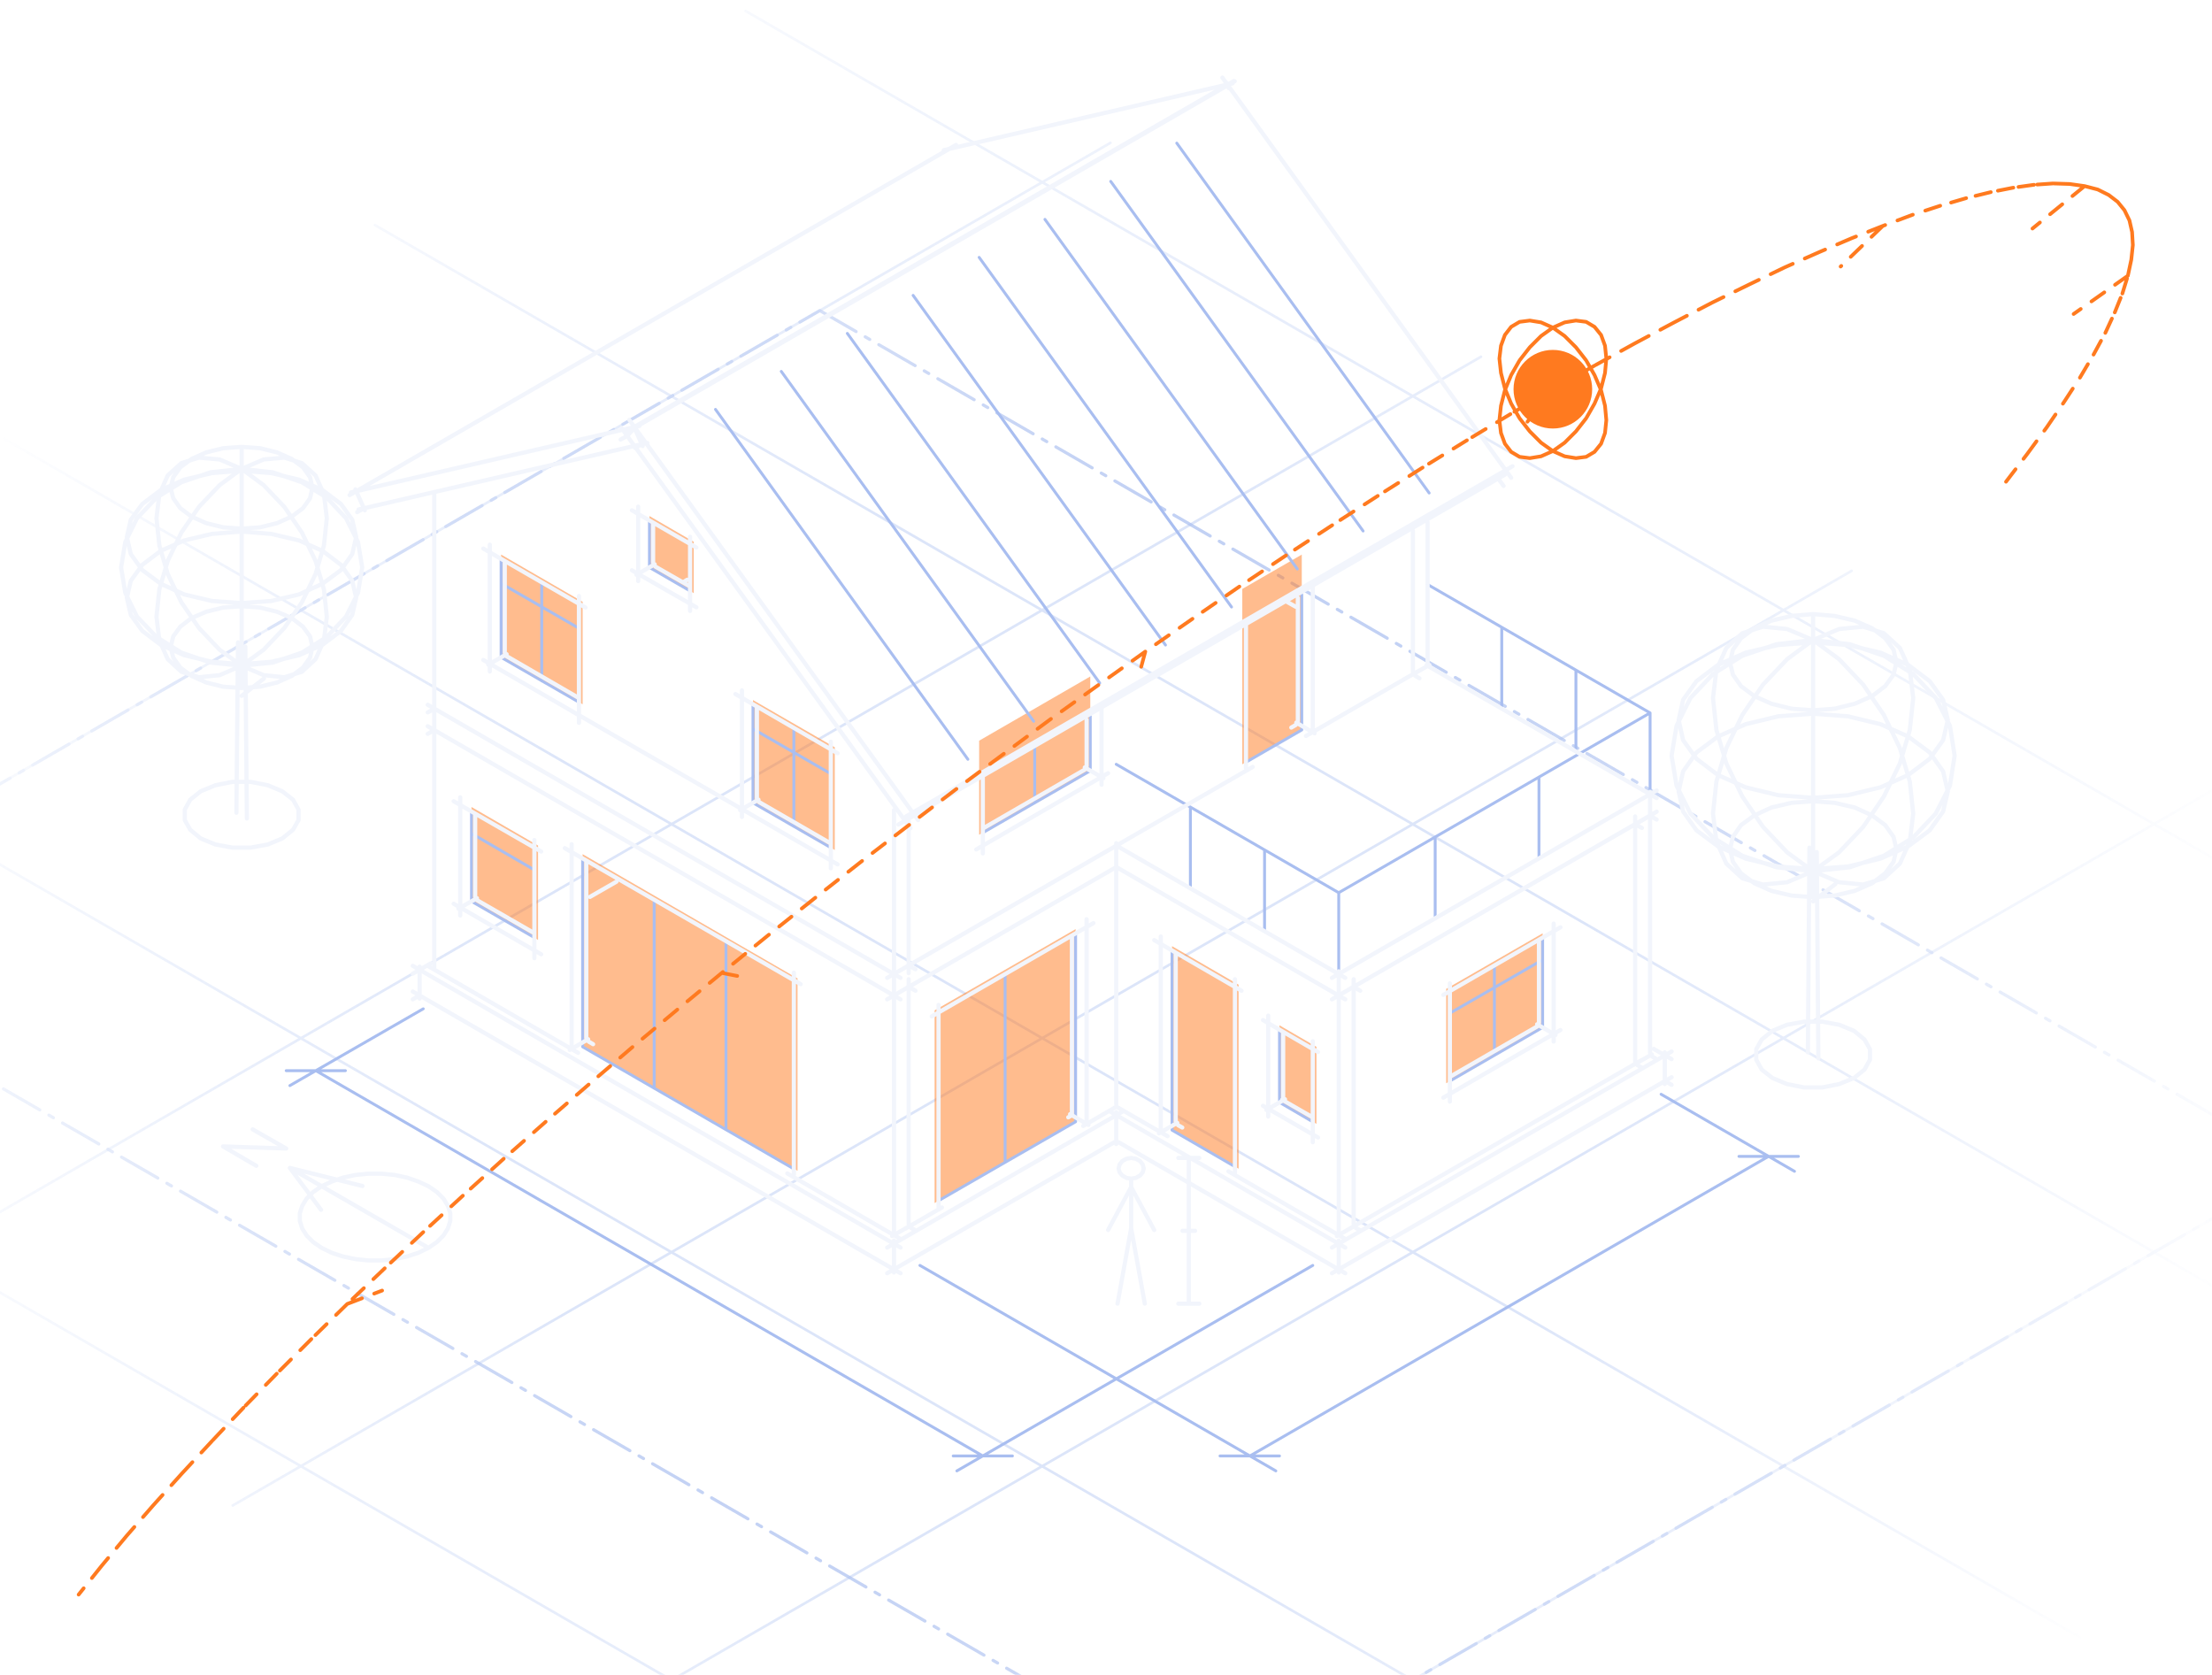
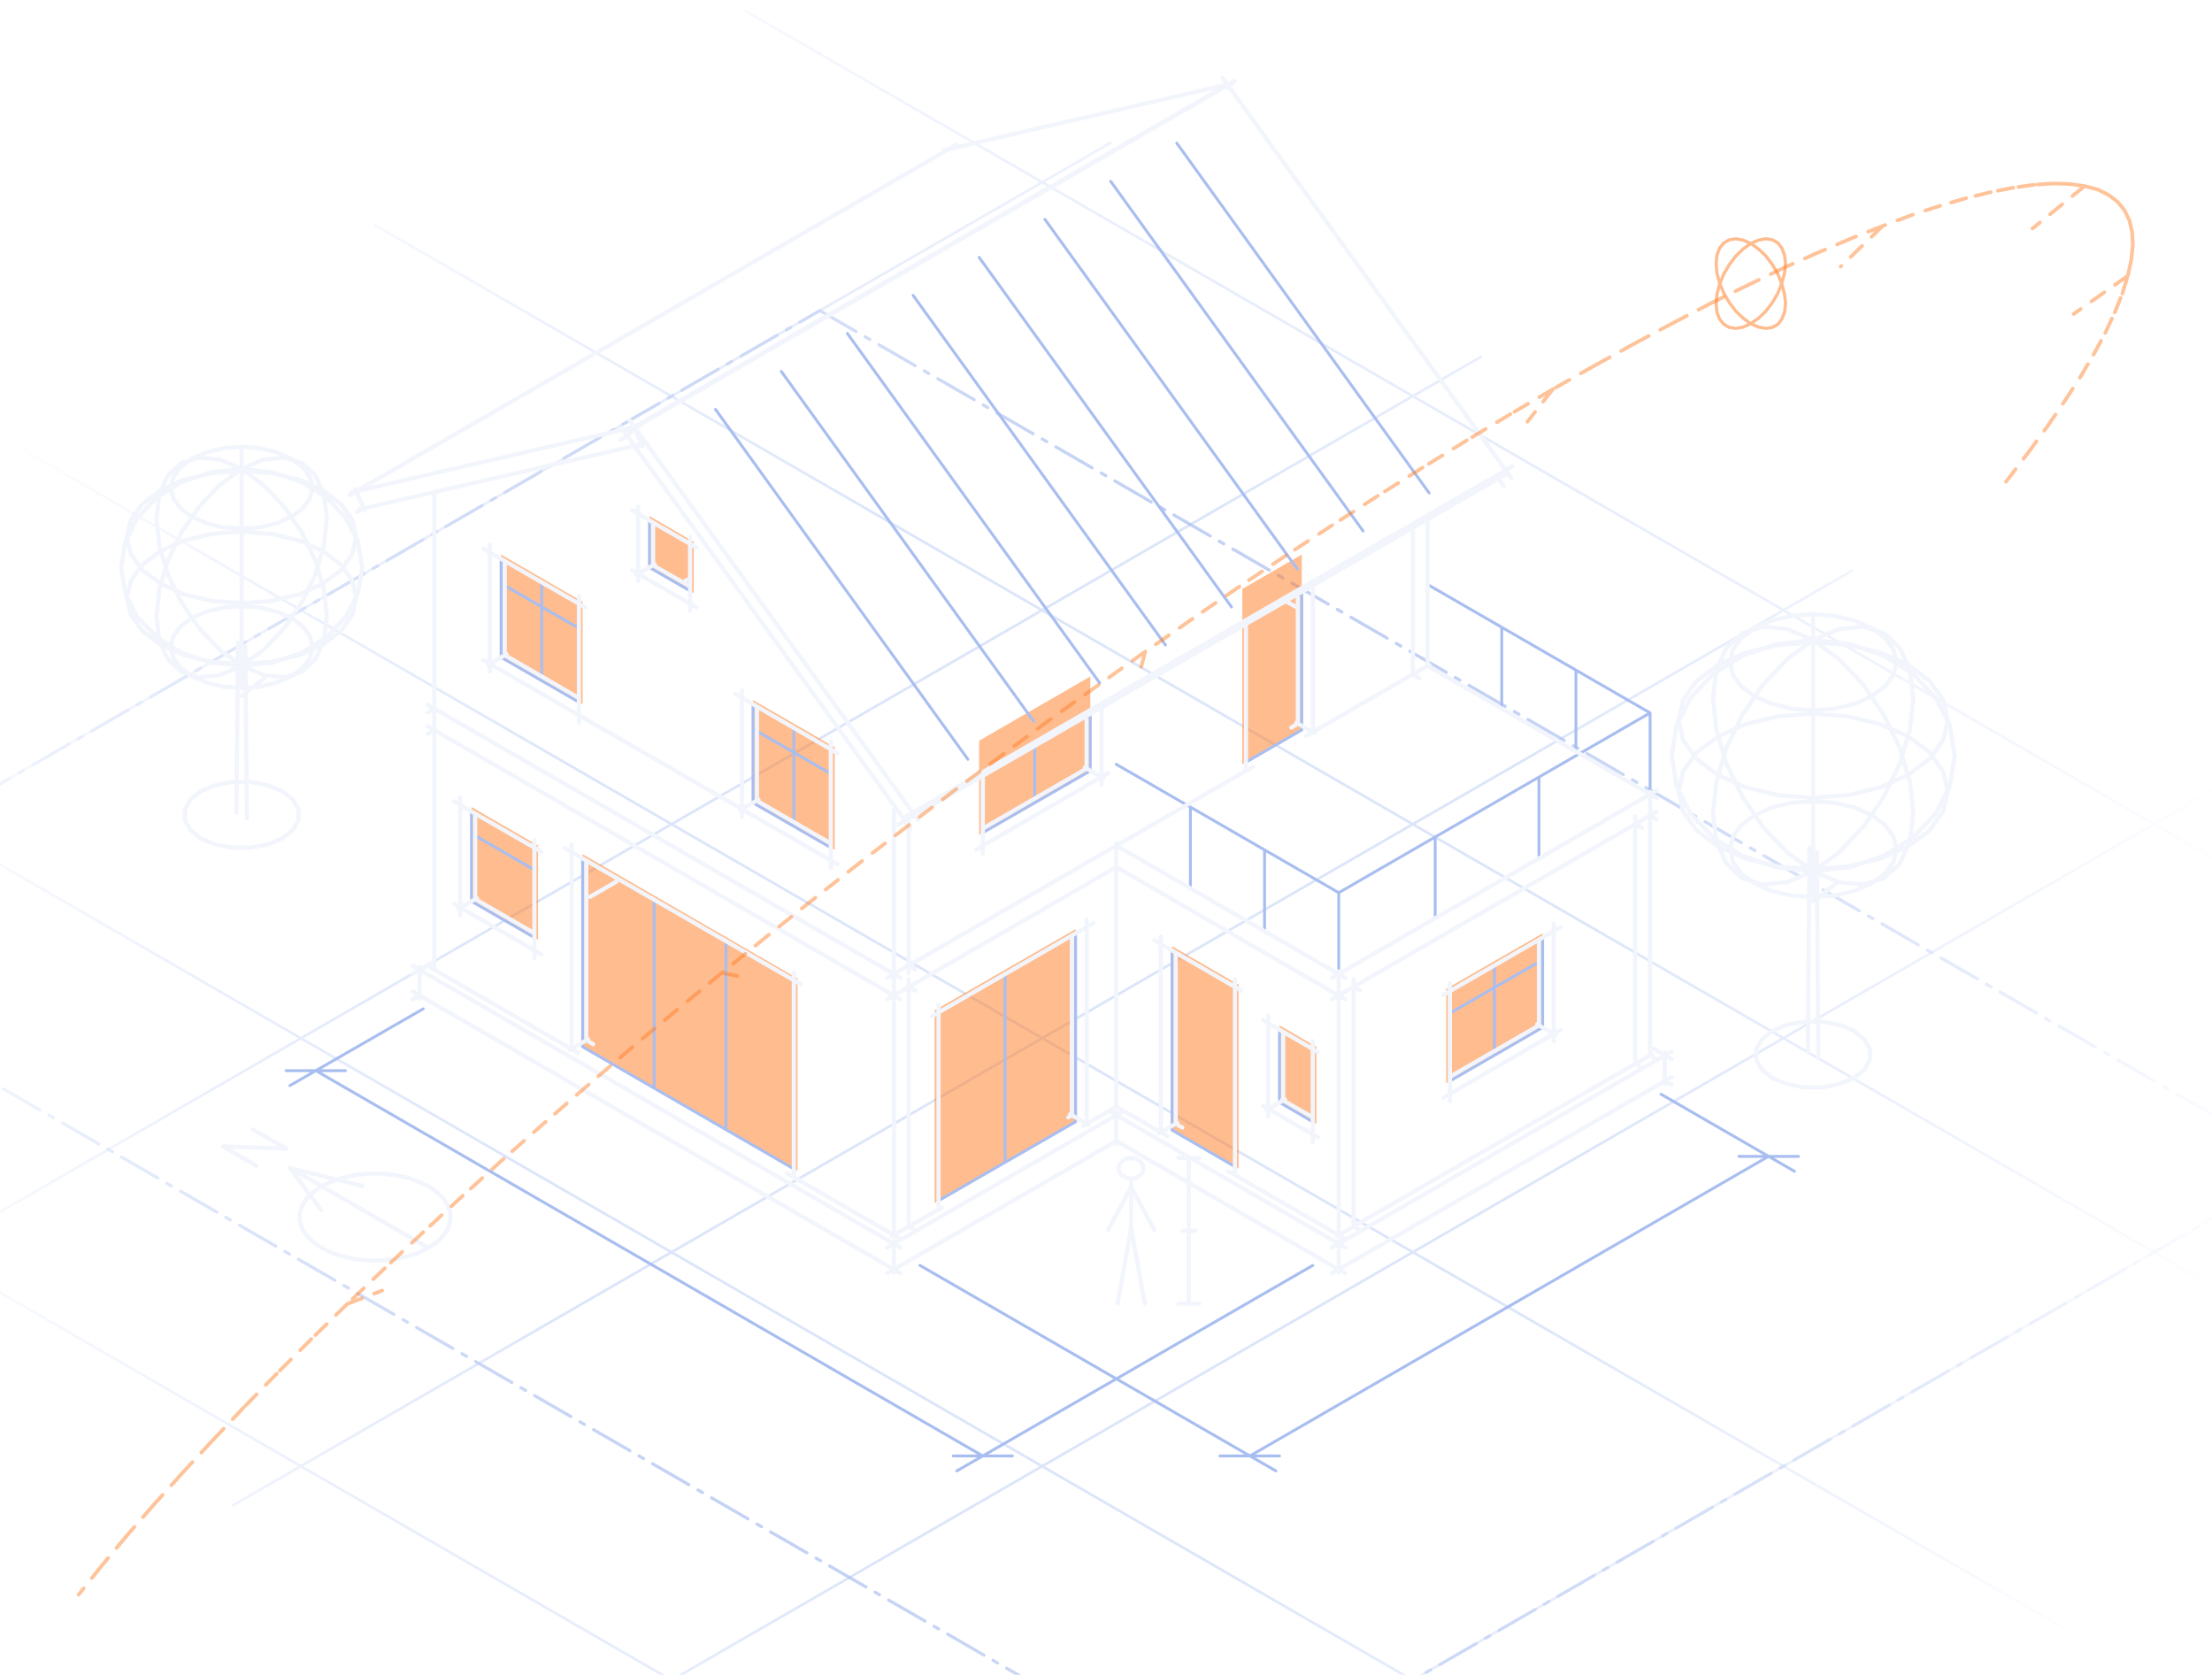
<svg xmlns="http://www.w3.org/2000/svg" viewBox="-392 -321 844 639" fill="none" stroke-linecap="round">
  <defs>
    <radialGradient id="f" cx="6" cy="75" r="464" gradientUnits="userSpaceOnUse">
      <stop offset=".45" stop-color="#fff" />
      <stop offset="1" stop-color="#fff" stop-opacity="0" />
    </radialGradient>
    <mask id="m">
      <rect x="-392" y="-321" width="844" height="639" fill="url(#f)" />
    </mask>
  </defs>
  <g mask="url(#m)">
    <path stroke="#A9BEF0" stroke-opacity=".4" stroke-width="1" d="M31.7 -266.5L-586.1 90.1M173.1 -184.9L-444.6 171.8M314.5 -103.2L-303.2 253.4M455.9 -21.6L-161.8 335.1M597.4 60.1L-20.4 416.7M-107.5 -316.8L684.5 140.4M-248.9 -235.1L543.1 222.1M-390.3 -153.5L401.6 303.7M-531.7 -71.8L260.2 385.4M-673.2 9.8L118.8 467.0" />
    <path stroke="#A9BEF0" stroke-opacity=".7" stroke-width="1.2" stroke-dasharray="16 4 2 4" d="M-79.2 -202.5L486.5 124.1M486.5 124.1L73.5 362.5M73.5 362.5L-492.1 35.9M-492.1 35.9L-79.2 -202.5" />
  </g>
  <path fill="#FF7A1F" fill-opacity=".5" stroke="none" d="M159.8 56.3L196.6 35.1L196.6 71.0L159.8 92.3ZM55.2 40.0L80.6 54.7L80.6 124.9L55.2 110.2ZM96.2 70.2L110.3 78.4L110.3 107.8L96.2 99.6ZM-35.4 64.5L18.4 33.5L18.4 107.0L-35.4 138.0ZM-169.7 4.9L-87.7 52.3L-87.7 125.7L-169.7 78.4ZM-212.1 -13.1L-186.7 1.6L-186.7 37.6L-212.1 22.9ZM-200.8 -109.4L-169.7 -91.4L-169.7 -52.3L-200.8 -70.2ZM-104.7 -53.9L-73.5 -35.9L-73.5 3.3L-104.7 -14.7ZM-144.2 -124.1L-127.3 -114.3L-127.3 -94.7L-144.2 -104.5ZM82.0 -96.3L104.7 -109.4L104.7 -42.5L82.0 -29.4ZM-18.4 -38.4L24.0 -62.9L24.0 -26.9L-18.4 -2.5Z" />
  <path stroke="#A9BEF0" stroke-width="1.1" d="M196.6 71.0L161.5 91.3M196.6 37.0L196.6 71.0M178.2 81.6L178.2 47.6M196.6 45.2L161.5 65.4M55.2 110.2L79.0 124.0M55.2 42.0L55.2 110.2M96.2 99.6L108.7 106.9M96.2 72.2L96.2 99.6M18.4 107.0L-33.7 137.0M18.4 35.4L18.4 107.0M-8.5 122.5L-8.5 50.9M-169.7 78.4L-89.4 124.8M-169.7 6.8L-169.7 78.4M-142.4 94.2L-142.4 22.6M-115.0 110.0L-115.0 38.4M-212.1 22.9L-188.3 36.6M-212.1 -11.2L-212.1 22.9M-212.1 -3.0L-188.3 10.8M-200.8 -70.2L-171.3 -53.2M-200.8 -107.5L-200.8 -70.2M-185.3 -61.2L-185.3 -98.6M-200.8 -98.4L-171.3 -81.4M-104.7 -14.7L-75.2 2.3M-104.7 -52.0L-104.7 -14.7M-89.1 -5.7L-89.1 -43.0M-104.7 -42.9L-75.2 -25.9M-144.2 -104.5L-128.8 -95.6M-144.2 -122.3L-144.2 -104.5M104.7 -42.5L83.6 -30.3M104.7 -94.1L104.7 -42.5M24.0 -26.9L-16.8 -3.4M24.0 -47.7L24.0 -26.9M2.8 -14.7L2.8 -35.5M152.7 -98.0L237.6 -49.0M237.6 -49.0L118.8 19.6M118.8 19.6L33.9 -29.4M181.0 -50.6L181.0 -81.6M209.3 -34.3L209.3 -65.3M237.6 -18.0L237.6 -49.0M195.2 6.5L195.2 -24.5M155.6 29.4L155.6 -1.6M118.8 50.6L118.8 19.6M90.5 34.3L90.5 3.3M62.2 18.0L62.2 -13.1M57.0 -266.4L153.3 -132.9M31.8 -251.8L128.1 -118.4M6.7 -237.3L103.0 -103.9M-18.4 -222.8L77.9 -89.4M-43.6 -208.3L52.7 -74.9M-68.7 -193.8L27.6 -60.4M-93.9 -179.3L2.4 -45.8M-119.0 -164.8L-22.7 -31.3M-271.5 87.5L-17.0 234.5M-230.5 63.9L-281.4 93.2M108.9 161.8L-26.9 240.2M-282.8 87.5L-260.2 87.5M-28.3 234.5L-5.7 234.5M282.8 120.2L84.9 234.5M241.8 96.5L292.7 125.9M-41.0 161.8L94.8 240.2M271.5 120.2L294.2 120.2M73.5 234.5L96.2 234.5" />
  <path stroke="#F2F5FC" stroke-width="1.6" d="M-228.5 155.1L-232.4 157.0M-232.4 157.0L-236.7 158.4M-236.7 158.4L-241.4 159.4M-241.4 159.4L-246.4 159.9M-246.4 159.9L-251.4 159.9M-251.4 159.9L-256.4 159.4M-256.4 159.4L-261.1 158.4M-261.1 158.4L-265.4 157.0M-265.4 157.0L-269.3 155.1M-269.3 155.1L-272.5 152.9M-272.5 152.9L-275.0 150.4M-275.0 150.4L-276.7 147.7M-276.7 147.7L-277.6 144.8M-277.6 144.8L-277.6 141.9M-277.6 141.9L-276.7 139.1M-276.7 139.1L-275.0 136.3M-275.0 136.3L-272.5 133.8M-272.5 133.8L-269.3 131.6M-269.3 131.6L-265.4 129.8M-265.4 129.8L-261.1 128.3M-261.1 128.3L-256.4 127.3M-256.4 127.3L-251.4 126.8M-251.4 126.8L-246.4 126.8M-246.4 126.8L-241.4 127.3M-241.4 127.3L-236.7 128.3M-236.7 128.3L-232.4 129.8M-232.4 129.8L-228.5 131.6M-228.5 131.6L-225.3 133.8M-225.3 133.8L-222.8 136.3M-222.8 136.3L-221.1 139.1M-221.1 139.1L-220.2 141.9M-220.2 141.9L-220.2 144.8M-220.2 144.8L-221.1 147.7M-221.1 147.7L-222.8 150.4M-222.8 150.4L-225.3 152.9M-225.3 152.9L-228.5 155.1M-228.5 155.1L-281.4 124.6M-281.4 124.6L-269.5 140.6M-281.4 124.6L-253.7 131.5M-294.2 123.8L-306.9 116.4M-306.9 116.4L-282.8 117.2M-282.8 117.2L-295.6 109.9M-234.5 57.3L-48.4 164.8M-48.4 155.0L-234.5 47.5M-53.5 164.8L33.2 114.8M-50.9 152.3L-50.9 164.5M36.5 103.0L-53.5 155.0M34.8 114.8L121.3 164.8M33.9 103.3L33.9 115.5M121.3 155.0L31.4 103.0M116.2 164.8L245.8 90.0M118.8 152.3L118.8 164.5M245.8 80.2L116.2 155.0M245.8 92.9L244.1 91.9M243.2 80.5L243.2 92.6M239.0 79.2L245.8 83.1M-232.8 59.3L-234.5 60.3M-231.9 60.0L-231.9 47.8M-234.5 50.5L-227.7 46.6M238.4 82.1L240.1 83.1M234.5 86.4L232.8 85.4M237.6 80.7L237.6 -12.7M231.3 85.3L238.3 81.3M231.9 -9.5L231.9 84.0M240.1 -8.3L238.4 -9.3M231.3 -6.1L238.3 -10.2M232.8 -6.0L234.5 -5.1M234.5 83.4L121.9 148.4M124.5 146.0L124.5 52.6M121.9 57.0L234.5 -8.0M231.9 -9.5L231.9 84.0M203.4 32.8L158.7 58.6M161.2 54.2L161.2 99.3M158.7 97.8L203.4 72.0M194.4 70.7L161.3 89.8M200.8 76.4L200.8 31.4M194.5 69.8L201.5 73.9M195.2 37.9L195.2 69.2M57.5 108.3L59.1 109.2M53.5 112.5L33.9 101.2M56.6 106.8L56.6 42.7M50.2 111.4L57.2 107.4M50.9 36.3L50.9 110.1M81.7 57.0L48.4 37.7M79.2 126.4L79.2 52.6M125.3 147.5L127.0 148.4M121.3 151.7L76.7 125.9M124.5 146.0L124.5 52.6M118.1 150.6L125.1 146.6M118.8 55.8L118.8 149.3M127.0 57.0L125.3 56.0M118.1 59.2L125.1 55.1M34.1 9.9L121.3 60.3M110.9 80.4L89.9 68.2M108.9 114.8L108.9 76.3M108.5 105.1L97.2 98.6M89.9 100.9L110.9 113.0M97.6 97.9L97.6 72.8M91.2 102.5L98.3 98.4M91.9 66.5L91.9 105.0M33.7 101.4L21.3 108.6M15.6 105.3L17.2 104.4M22.6 106.9L22.6 29.7M16.3 104.1L23.3 108.2M17.0 36.1L17.0 103.6M25.2 31.2L-36.5 66.8M-33.9 62.4L-33.9 139.5M-32.6 139.7L-46.6 147.8M-45.3 146.0L-45.3 52.6M-47.8 57.0L33.1 10.3M33.9 6.9L33.9 100.3M-167.4 76.4L-165.7 77.4M-171.4 80.7L-228.8 47.5M-168.3 75.0L-168.3 7.5M-174.6 79.6L-167.6 75.5M-173.9 1.1L-173.9 78.3M-86.5 54.5L-176.5 2.6M-89.1 127.3L-89.1 50.1M-44.4 147.5L-42.7 148.4M-48.4 151.7L-91.6 126.7M-45.3 146.0L-45.3 52.6M-51.6 150.6L-44.6 146.6M-50.9 55.8L-50.9 149.3M-42.7 57.0L-44.4 56.0M-51.6 59.2L-44.6 55.1M-228.8 -43.9L-48.4 60.3M-226.3 48.0L-226.3 -45.4M-185.5 3.9L-218.9 -15.3M-188.1 44.6L-188.1 -0.5M-188.2 35.0L-209.9 22.5M-218.9 23.8L-185.5 43.1M-210.7 21.1L-210.7 -10.3M-217.1 25.7L-210.0 21.7M-216.4 -16.8L-216.4 28.3M-156.8 15.4L-166.9 21.2M-228.8 -43.9L-48.4 60.3M-48.4 52.1L-228.8 -52.1M-53.5 60.3L33.1 10.3M-50.9 49.6L-50.9 59.8M36.5 0.2L-53.5 52.1M34.8 10.3L121.3 60.3M33.9 0.7L33.9 10.8M121.3 52.1L34.8 2.1M116.2 60.3L240.1 -11.3M118.8 49.6L118.8 59.8M240.1 -19.4L116.2 52.1M240.1 -8.3L238.4 -9.3M237.6 -18.9L237.6 -8.8M152.3 -67.2L240.1 -16.5M-227.1 -42.0L-228.8 -41.0M-226.3 -41.5L-226.3 -51.6M-228.8 -49.2L-227.1 -50.1M153.6 -66.5L155.3 -65.5M149.6 -62.2L147.9 -63.2M102.4 -89.5L99.0 -91.4M152.7 -67.9L152.7 -121.8M146.4 -63.3L153.4 -67.3M147.1 -118.5L147.1 -64.6M-44.4 47.9L-42.7 48.8M-48.4 52.1L-228.8 -52.1M-45.3 50.3L-45.3 -7.5M-51.6 51.0L-44.6 47.0M-50.9 -11.9L-50.9 53.6M-226.3 -47.7L-226.3 -132.4M-168.6 -89.2L-207.6 -111.7M-171.1 -45.2L-171.1 -93.6M-199.4 -72.0L-199.4 -106.8M-205.7 -67.4L-198.7 -71.4M-205.1 -113.2L-205.1 -64.8M-72.4 -33.6L-111.4 -56.2M-75.0 10.3L-75.0 -38.0M-103.2 -16.4L-103.2 -51.2M-109.6 -11.9L-102.6 -15.9M-108.9 -57.6L-108.9 -9.3M-126.3 -112.1L-150.9 -126.3M-128.7 -87.9L-128.7 -116.2M-128.8 -97.3L-141.9 -104.8M-150.9 -103.4L-126.3 -89.3M-142.8 -106.4L-142.8 -121.5M-149.2 -101.7L-142.2 -105.7M-148.5 -127.7L-148.5 -99.3M-100.7 -14.0L-102.4 -15.0M-198.6 -70.6L-171.5 -54.9M-102.2 -14.9L-75.2 0.7M-173.7 -49.6L-106.3 -10.8M-72.4 8.8L-207.6 -69.2M-172.7 -55.6L-198.7 -70.6M-207.6 -69.2L-168.6 -46.7M-75.2 0.7L-102.4 -15.0M-111.4 -13.7L-72.4 8.8M149.6 -65.2L106.3 -40.2M100.7 -43.4L102.4 -44.4M108.9 -42.6L108.9 -97.5M102.6 -45.3L109.6 -41.2M103.2 -92.9L103.2 -45.9M83.4 -82.8L83.4 -27.9M86.0 -28.4L-47.8 48.8M-45.3 50.3L-45.3 -7.5M147.1 -118.5L147.1 -64.6M-17.0 -24.8L-17.0 4.6M-19.5 3.1L30.8 -26.0M21.8 -27.3L-16.8 -5.0M28.3 -21.6L28.3 -51.0M21.9 -28.2L29.0 -24.1M22.6 -46.4L22.6 -28.7M-129.8 -99.8L-131.4 -98.8M79.1 -290.0L-152.3 -156.4M-46.3 -9.5L185.1 -143.1M-155.2 -153.3L-153.5 -154.2M182.2 -139.9L-49.2 -6.4M-149.4 -158.2L-153.0 -154.4M-41.7 -8.1L-151.9 -160.8M-154.8 -157.6L-44.6 -5.0M-47.0 -7.5L-43.4 -11.3M182.9 -142.0L179.3 -138.1M74.4 -291.4L184.6 -138.7M181.7 -135.6L180.3 -137.5M78.8 -290.1L-152.6 -156.6M-258.6 -132.1L-27.2 -265.7M-149.7 -150.1L-148.0 -151.0M-254.0 -126.6L-255.7 -125.6M-150.4 -158.8L-146.8 -150.8M-258.1 -133.1L-148.0 -158.5M-145.0 -152.0L-255.2 -126.6M-252.8 -126.3L-256.4 -134.3M78.3 -289.2L-31.9 -263.7M76.8 -287.4L75.9 -289.5M322.3 -55.4L315.7 -52.5M315.7 -52.5L308.0 -50.6M308.0 -50.6L299.8 -50.0M299.8 -50.0L291.6 -50.6M291.6 -50.6L283.9 -52.5M283.9 -52.5L277.4 -55.4M277.4 -55.4L272.3 -59.2M272.3 -59.2L269.2 -63.6M269.2 -63.6L268.1 -68.3M268.1 -68.3L269.2 -73.1M269.2 -73.1L272.3 -77.5M272.3 -77.5L277.4 -81.3M277.4 -81.3L283.9 -84.2M283.9 -84.2L291.6 -86.0M291.6 -86.0L299.8 -86.7M299.8 -86.7L308.0 -86.0M308.0 -86.0L315.7 -84.2M315.7 -84.2L322.3 -81.3M322.3 -81.3L327.3 -77.5M327.3 -77.5L330.5 -73.1M330.5 -73.1L331.6 -68.3M331.6 -68.3L330.5 -63.6M330.5 -63.6L327.3 -59.2M327.3 -59.2L322.3 -55.4M336.1 -25.3L325.5 -20.6M325.5 -20.6L313.1 -17.6M313.1 -17.6L299.8 -16.6M299.8 -16.6L286.5 -17.6M286.5 -17.6L274.1 -20.6M274.1 -20.6L263.5 -25.3M263.5 -25.3L255.3 -31.5M255.3 -31.5L250.2 -38.6M250.2 -38.6L248.5 -46.3M248.5 -46.3L250.2 -54.0M250.2 -54.0L255.3 -61.1M255.3 -61.1L263.5 -67.3M263.5 -67.3L274.1 -72.0M274.1 -72.0L286.5 -74.9M286.5 -74.9L299.8 -75.9M299.8 -75.9L313.1 -74.9M313.1 -74.9L325.5 -72.0M325.5 -72.0L336.1 -67.3M336.1 -67.3L344.3 -61.1M344.3 -61.1L349.4 -54.0M349.4 -54.0L351.2 -46.3M351.2 -46.3L349.4 -38.6M349.4 -38.6L344.3 -31.5M344.3 -31.5L336.1 -25.3M336.1 1.9L325.5 6.6M325.5 6.6L313.1 9.6M313.1 9.6L299.8 10.6M299.8 10.6L286.5 9.6M286.5 9.6L274.1 6.6M274.1 6.6L263.5 1.9M263.5 1.9L255.3 -4.2M255.3 -4.2L250.2 -11.4M250.2 -11.4L248.5 -19.0M248.5 -19.0L250.2 -26.7M250.2 -26.7L255.3 -33.9M255.3 -33.9L263.5 -40.0M263.5 -40.0L274.1 -44.7M274.1 -44.7L286.5 -47.7M286.5 -47.7L299.8 -48.7M299.8 -48.7L313.1 -47.7M313.1 -47.7L325.5 -44.7M325.5 -44.7L336.1 -40.0M336.1 -40.0L344.3 -33.9M344.3 -33.9L349.4 -26.7M349.4 -26.7L351.2 -19.0M351.2 -19.0L349.4 -11.4M349.4 -11.4L344.3 -4.2M344.3 -4.2L336.1 1.9M322.3 16.0L315.7 18.9M315.7 18.9L308.0 20.7M308.0 20.7L299.8 21.3M299.8 21.3L291.6 20.7M291.6 20.7L283.9 18.9M283.9 18.9L277.4 16.0M277.4 16.0L272.3 12.2M272.3 12.2L269.2 7.8M269.2 7.8L268.1 3.0M268.1 3.0L269.2 -1.7M269.2 -1.7L272.3 -6.2M272.3 -6.2L277.4 -9.9M277.4 -9.9L283.9 -12.9M283.9 -12.9L291.6 -14.7M291.6 -14.7L299.8 -15.3M299.8 -15.3L308.0 -14.7M308.0 -14.7L315.7 -12.9M315.7 -12.9L322.3 -9.9M322.3 -9.9L327.3 -6.2M327.3 -6.2L330.5 -1.7M330.5 -1.7L331.6 3.0M331.6 3.0L330.5 7.8M330.5 7.8L327.3 12.2M327.3 12.2L322.3 16.0M299.8 -76.8L309.7 -69.5M309.7 -69.5L318.9 -59.8M318.9 -59.8L326.8 -48.2M326.8 -48.2L332.9 -35.6M332.9 -35.6L336.7 -22.8M336.7 -22.8L338.0 -10.6M338.0 -10.6L336.7 0.0M336.7 0.0L332.9 8.5M332.9 8.5L326.8 14.1M326.8 14.1L318.9 16.5M318.9 16.5L309.7 15.6M309.7 15.6L299.8 11.4M299.8 -76.8L299.8 -67.2M299.8 -67.2L299.8 -55.3M299.8 -55.3L299.8 -41.8M299.8 -41.8L299.8 -27.7M299.8 -27.7L299.8 -14.0M299.8 -14.0L299.8 -1.5M299.8 -1.5L299.8 8.9M299.8 8.9L299.8 16.4M299.8 16.4L299.8 20.6M299.8 20.6L299.8 21.1M299.8 21.1L299.8 18.0M299.8 18.0L299.8 11.4M299.8 -76.8L289.9 -69.5M289.9 -69.5L280.7 -59.8M280.7 -59.8L272.8 -48.2M272.8 -48.2L266.7 -35.6M266.7 -35.6L262.9 -22.8M262.9 -22.8L261.6 -10.6M261.6 -10.6L262.9 0.0M262.9 0.0L266.7 8.5M266.7 8.5L272.8 14.1M272.8 14.1L280.7 16.5M280.7 16.5L289.9 15.6M289.9 15.6L299.8 11.4M299.8 -76.8L285.8 -75.2M285.8 -75.2L272.8 -70.8M272.8 -70.8L261.6 -63.8M261.6 -63.8L253.0 -54.7M253.0 -54.7L247.7 -44.1M247.7 -44.1L245.8 -32.7M245.8 -32.7L247.7 -21.2M247.7 -21.2L253.0 -10.6M253.0 -10.6L261.6 -1.5M261.6 -1.5L272.8 5.5M272.8 5.5L285.8 9.9M285.8 9.9L299.8 11.4M299.8 -76.8L289.9 -81.0M289.9 -81.0L280.7 -81.9M280.7 -81.9L272.8 -79.4M272.8 -79.4L266.7 -73.8M266.7 -73.8L262.9 -65.4M262.9 -65.4L261.6 -54.7M261.6 -54.7L262.9 -42.5M262.9 -42.5L266.7 -29.7M266.7 -29.7L272.8 -17.1M272.8 -17.1L280.7 -5.5M280.7 -5.5L289.9 4.2M289.9 4.2L299.8 11.4M299.8 -76.8L299.8 -83.3M299.8 -83.3L299.8 -86.4M299.8 -86.4L299.8 -85.9M299.8 -85.9L299.8 -81.7M299.8 -81.7L299.8 -74.2M299.8 -74.2L299.8 -63.8M299.8 -63.8L299.8 -51.4M299.8 -51.4L299.8 -37.6M299.8 -37.6L299.8 -23.5M299.8 -23.5L299.8 -10.1M299.8 -10.1L299.8 1.9M299.8 1.9L299.8 11.4M299.8 -76.8L309.7 -81.0M309.7 -81.0L318.9 -81.9M318.9 -81.9L326.8 -79.4M326.8 -79.4L332.9 -73.8M332.9 -73.8L336.7 -65.4M336.7 -65.4L338.0 -54.7M338.0 -54.7L336.7 -42.5M336.7 -42.5L332.9 -29.7M332.9 -29.7L326.8 -17.1M326.8 -17.1L318.9 -5.5M318.9 -5.5L309.7 4.2M309.7 4.2L299.8 11.4M299.8 -76.8L313.8 -75.2M313.8 -75.2L326.8 -70.8M326.8 -70.8L338.0 -63.8M338.0 -63.8L346.6 -54.7M346.6 -54.7L352.0 -44.1M352.0 -44.1L353.8 -32.7M353.8 -32.7L352.0 -21.2M352.0 -21.2L346.6 -10.6M346.6 -10.6L338.0 -1.5M338.0 -1.5L326.8 5.5M326.8 5.5L313.8 9.9M313.8 9.9L299.8 11.4M297.8 80.5L298.4 2.4M301.8 82.8L301.2 4.1M299.8 22.9L308.3 16.3M315.4 90.3L309.8 92.6M309.8 92.6L303.3 93.9M303.3 93.9L296.4 93.9M296.4 93.9L289.8 92.6M289.8 92.6L284.3 90.3M284.3 90.3L280.2 87.1M280.2 87.1L278.1 83.3M278.1 83.3L278.1 79.3M278.1 79.3L280.2 75.6M280.2 75.6L284.3 72.3M284.3 72.3L289.8 70.0M289.8 70.0L296.4 68.8M296.4 68.8L303.3 68.8M303.3 68.8L309.8 70.0M309.8 70.0L315.4 72.3M315.4 72.3L319.4 75.6M319.4 75.6L321.5 79.3M321.5 79.3L321.5 83.3M321.5 83.3L319.4 87.1M319.4 87.1L315.4 90.3M-280.7 -123.9L-286.3 -121.4M-286.3 -121.4L-292.8 -119.8M-292.8 -119.8L-299.8 -119.3M-299.8 -119.3L-306.8 -119.8M-306.8 -119.8L-313.3 -121.4M-313.3 -121.4L-318.9 -123.9M-318.9 -123.9L-323.2 -127.1M-323.2 -127.1L-325.9 -130.9M-325.9 -130.9L-326.9 -134.9M-326.9 -134.9L-325.9 -138.9M-325.9 -138.9L-323.2 -142.7M-323.2 -142.7L-318.9 -145.9M-318.9 -145.9L-313.3 -148.4M-313.3 -148.4L-306.8 -150.0M-306.8 -150.0L-299.8 -150.5M-299.8 -150.5L-292.8 -150.0M-292.8 -150.0L-286.3 -148.4M-286.3 -148.4L-280.7 -145.9M-280.7 -145.9L-276.4 -142.7M-276.4 -142.7L-273.7 -138.9M-273.7 -138.9L-272.8 -134.9M-272.8 -134.9L-273.7 -130.9M-273.7 -130.9L-276.4 -127.1M-276.4 -127.1L-280.7 -123.9M-268.9 -98.3L-277.9 -94.2M-277.9 -94.2L-288.5 -91.7M-288.5 -91.7L-299.8 -90.9M-299.8 -90.9L-311.1 -91.7M-311.1 -91.7L-321.7 -94.2M-321.7 -94.2L-330.7 -98.3M-330.7 -98.3L-337.7 -103.5M-337.7 -103.5L-342.1 -109.6M-342.1 -109.6L-343.6 -116.1M-343.6 -116.1L-342.1 -122.7M-342.1 -122.7L-337.7 -128.7M-337.7 -128.7L-330.7 -134.0M-330.7 -134.0L-321.7 -138.0M-321.7 -138.0L-311.1 -140.5M-311.1 -140.5L-299.8 -141.4M-299.8 -141.4L-288.5 -140.5M-288.5 -140.5L-277.9 -138.0M-277.9 -138.0L-268.9 -134.0M-268.9 -134.0L-261.9 -128.7M-261.9 -128.7L-257.6 -122.7M-257.6 -122.7L-256.1 -116.1M-256.1 -116.1L-257.6 -109.6M-257.6 -109.6L-261.9 -103.5M-261.9 -103.5L-268.9 -98.3M-268.9 -75.0L-277.9 -71.0M-277.9 -71.0L-288.5 -68.5M-288.5 -68.5L-299.8 -67.6M-299.8 -67.6L-311.1 -68.5M-311.1 -68.5L-321.7 -71.0M-321.7 -71.0L-330.7 -75.0M-330.7 -75.0L-337.7 -80.3M-337.7 -80.3L-342.1 -86.4M-342.1 -86.4L-343.6 -92.9M-343.6 -92.9L-342.1 -99.4M-342.1 -99.4L-337.7 -105.5M-337.7 -105.5L-330.7 -110.8M-330.7 -110.8L-321.7 -114.8M-321.7 -114.8L-311.1 -117.3M-311.1 -117.3L-299.8 -118.2M-299.8 -118.2L-288.5 -117.3M-288.5 -117.3L-277.9 -114.8M-277.9 -114.8L-268.9 -110.8M-268.9 -110.8L-261.9 -105.5M-261.9 -105.5L-257.6 -99.4M-257.6 -99.4L-256.1 -92.9M-256.1 -92.9L-257.6 -86.4M-257.6 -86.4L-261.9 -80.3M-261.9 -80.3L-268.9 -75.0M-280.7 -63.1L-286.3 -60.6M-286.3 -60.6L-292.8 -59.0M-292.8 -59.0L-299.8 -58.5M-299.8 -58.5L-306.8 -59.0M-306.8 -59.0L-313.3 -60.6M-313.3 -60.6L-318.9 -63.1M-318.9 -63.1L-323.2 -66.3M-323.2 -66.3L-325.9 -70.1M-325.9 -70.1L-326.9 -74.1M-326.9 -74.1L-325.9 -78.2M-325.9 -78.2L-323.2 -81.9M-323.2 -81.9L-318.9 -85.2M-318.9 -85.2L-313.3 -87.6M-313.3 -87.6L-306.8 -89.2M-306.8 -89.2L-299.8 -89.7M-299.8 -89.7L-292.8 -89.2M-292.8 -89.2L-286.3 -87.6M-286.3 -87.6L-280.7 -85.2M-280.7 -85.2L-276.4 -81.9M-276.4 -81.9L-273.7 -78.2M-273.7 -78.2L-272.8 -74.1M-272.8 -74.1L-273.7 -70.1M-273.7 -70.1L-276.4 -66.3M-276.4 -66.3L-280.7 -63.1M-299.8 -142.1L-291.4 -135.9M-291.4 -135.9L-283.5 -127.6M-283.5 -127.6L-276.8 -117.8M-276.8 -117.8L-271.6 -107.0M-271.6 -107.0L-268.4 -96.1M-268.4 -96.1L-267.3 -85.7M-267.3 -85.7L-268.4 -76.7M-268.4 -76.7L-271.6 -69.5M-271.6 -69.5L-276.8 -64.7M-276.8 -64.7L-283.5 -62.6M-283.5 -62.6L-291.4 -63.4M-291.4 -63.4L-299.8 -67.0M-299.8 -142.1L-299.8 -133.9M-299.8 -133.9L-299.8 -123.8M-299.8 -123.8L-299.8 -112.3M-299.8 -112.3L-299.8 -100.3M-299.8 -100.3L-299.8 -88.6M-299.8 -88.6L-299.8 -78.0M-299.8 -78.0L-299.8 -69.1M-299.8 -69.1L-299.8 -62.7M-299.8 -62.7L-299.8 -59.2M-299.8 -59.2L-299.8 -58.7M-299.8 -58.7L-299.8 -61.4M-299.8 -61.4L-299.8 -67.0M-299.8 -142.1L-308.2 -135.9M-308.2 -135.9L-316.1 -127.6M-316.1 -127.6L-322.8 -117.8M-322.8 -117.8L-328.0 -107.0M-328.0 -107.0L-331.2 -96.1M-331.2 -96.1L-332.3 -85.7M-332.3 -85.7L-331.2 -76.7M-331.2 -76.7L-328.0 -69.5M-328.0 -69.5L-322.8 -64.7M-322.8 -64.7L-316.1 -62.6M-316.1 -62.6L-308.2 -63.4M-308.2 -63.4L-299.8 -67.0M-299.8 -142.1L-311.7 -140.8M-311.7 -140.8L-322.8 -137.0M-322.8 -137.0L-332.3 -131.1M-332.3 -131.1L-339.7 -123.3M-339.7 -123.3L-344.2 -114.2M-344.2 -114.2L-345.8 -104.5M-345.8 -104.5L-344.2 -94.8M-344.2 -94.8L-339.7 -85.7M-339.7 -85.7L-332.3 -78.0M-332.3 -78.0L-322.8 -72.0M-322.8 -72.0L-311.7 -68.2M-311.7 -68.2L-299.8 -67.0M-299.8 -142.1L-308.2 -145.7M-308.2 -145.7L-316.1 -146.4M-316.1 -146.4L-322.8 -144.3M-322.8 -144.3L-328.0 -139.6M-328.0 -139.6L-331.2 -132.4M-331.2 -132.4L-332.3 -123.3M-332.3 -123.3L-331.2 -112.9M-331.2 -112.9L-328.0 -102.0M-328.0 -102.0L-322.8 -91.2M-322.8 -91.2L-316.1 -81.4M-316.1 -81.4L-308.2 -73.1M-308.2 -73.1L-299.8 -67.0M-299.8 -142.1L-299.8 -147.7M-299.8 -147.7L-299.8 -150.3M-299.8 -150.3L-299.8 -149.8M-299.8 -149.8L-299.8 -146.3M-299.8 -146.3L-299.8 -139.9M-299.8 -139.9L-299.8 -131.1M-299.8 -131.1L-299.8 -120.4M-299.8 -120.4L-299.8 -108.7M-299.8 -108.7L-299.8 -96.7M-299.8 -96.7L-299.8 -85.3M-299.8 -85.3L-299.8 -75.1M-299.8 -75.1L-299.8 -67.0M-299.8 -142.1L-291.4 -145.7M-291.4 -145.7L-283.5 -146.4M-283.5 -146.4L-276.8 -144.3M-276.8 -144.3L-271.6 -139.6M-271.6 -139.6L-268.4 -132.4M-268.4 -132.4L-267.3 -123.3M-267.3 -123.3L-268.4 -112.9M-268.4 -112.9L-271.6 -102.0M-271.6 -102.0L-276.8 -91.2M-276.8 -91.2L-283.5 -81.4M-283.5 -81.4L-291.4 -73.1M-291.4 -73.1L-299.8 -67.0M-299.8 -142.1L-287.9 -140.8M-287.9 -140.8L-276.8 -137.0M-276.8 -137.0L-267.3 -131.1M-267.3 -131.1L-260.0 -123.3M-260.0 -123.3L-255.4 -114.2M-255.4 -114.2L-253.8 -104.5M-253.8 -104.5L-255.4 -94.8M-255.4 -94.8L-260.0 -85.7M-260.0 -85.7L-267.3 -78.0M-267.3 -78.0L-276.8 -72.0M-276.8 -72.0L-287.9 -68.2M-287.9 -68.2L-299.8 -67.0M-301.8 -10.9L-301.2 -75.9M-297.8 -8.7L-298.4 -74.3M-299.8 -55.5L-291.3 -62.1M-284.3 -1.1L-289.8 1.2M-289.8 1.2L-296.4 2.4M-296.4 2.4L-303.3 2.4M-303.3 2.4L-309.8 1.2M-309.8 1.2L-315.4 -1.1M-315.4 -1.1L-319.4 -4.4M-319.4 -4.4L-321.5 -8.1M-321.5 -8.1L-321.5 -12.1M-321.5 -12.1L-319.4 -15.9M-319.4 -15.9L-315.4 -19.1M-315.4 -19.1L-309.8 -21.4M-309.8 -21.4L-303.3 -22.7M-303.3 -22.7L-296.4 -22.7M-296.4 -22.7L-289.8 -21.4M-289.8 -21.4L-284.3 -19.1M-284.3 -19.1L-280.2 -15.9M-280.2 -15.9L-278.1 -12.1M-278.1 -12.1L-278.1 -8.1M-278.1 -8.1L-280.2 -4.4M-280.2 -4.4L-284.3 -1.1M44.4 124.8L44.0 123.3M44.0 123.3L43.0 122.0M43.0 122.0L41.4 121.1M41.4 121.1L39.6 120.8M39.6 120.8L37.8 121.1M37.8 121.1L36.2 122.0M36.2 122.0L35.2 123.3M35.2 123.3L34.8 124.8M34.8 124.8L35.2 126.3M35.2 126.3L36.2 127.5M36.2 127.5L37.8 128.4M37.8 128.4L39.6 128.7M39.6 128.7L41.4 128.4M41.4 128.4L43.0 127.5M43.0 127.5L44.0 126.3M44.0 126.3L44.4 124.8M39.6 128.7L39.6 147.6M39.6 147.6L34.4 176.4M39.6 147.6L44.8 176.4M39.6 131.9L30.8 148.3M39.6 131.9L48.4 148.3M61.6 176.4L61.6 120.8M57.6 176.4L65.6 176.4M57.6 120.8L65.6 120.8M59.2 148.6L64.0 148.6" />
-   <path stroke="#FF7A1F" stroke-width="1.4" stroke-dasharray="6 5" d="M373.4 -137.2L381.5 -147.8M381.5 -147.8L388.9 -157.9M388.9 -157.9L395.6 -167.7M395.6 -167.7L401.6 -176.9M401.6 -176.9L406.8 -185.7M406.8 -185.7L411.3 -194.0M411.3 -194.0L414.9 -201.8M414.9 -201.8L417.8 -209.0M417.8 -209.0L419.9 -215.8M419.9 -215.8L421.2 -221.9M421.2 -221.9L421.8 -227.5M421.8 -227.5L421.5 -232.5M421.5 -232.5L420.5 -236.9M420.5 -236.9L418.6 -240.8M418.6 -240.8L416.0 -244.0M416.0 -244.0L412.6 -246.6M412.6 -246.6L408.4 -248.7M408.4 -248.7L403.4 -250.0M403.4 -250.0L397.7 -250.8M397.7 -250.8L391.3 -251.0M391.3 -251.0L384.1 -250.5M384.1 -250.5L376.2 -249.4M376.2 -249.4L367.6 -247.7M367.6 -247.7L358.2 -245.4M358.2 -245.4L348.3 -242.5M348.3 -242.5L337.6 -239.0M337.6 -239.0L326.4 -234.8M326.4 -234.8L314.5 -230.1M314.5 -230.1L302.1 -224.8M302.1 -224.8L289.0 -219.0M289.0 -219.0L275.5 -212.5M275.5 -212.5L261.4 -205.6M261.4 -205.6L246.8 -198.0M246.8 -198.0L231.8 -190.0M231.8 -190.0L216.4 -181.5M216.4 -181.5L200.5 -172.5M200.5 -172.5L184.3 -163.0M184.3 -163.0L167.7 -153.0M167.7 -153.0L150.8 -142.6M150.8 -142.6L133.7 -131.8M133.7 -131.8L116.3 -120.6M116.3 -120.6L98.7 -109.1M98.7 -109.1L80.9 -97.2M80.9 -97.2L63.0 -84.9M63.0 -84.9L45.0 -72.4M45.0 -72.4L26.9 -59.5M26.9 -59.5L8.7 -46.5M8.7 -46.5L-9.4 -33.1M-9.4 -33.1L-27.6 -19.6M-27.6 -19.6L-45.6 -5.9M-45.6 -5.9L-63.6 7.9M-63.6 7.9L-81.4 21.9M-81.4 21.9L-99.1 36.0M-99.1 36.0L-116.6 50.2M-116.6 50.2L-133.8 64.4M-133.8 64.4L-150.8 78.6M-150.8 78.6L-167.4 92.8M-167.4 92.8L-183.8 107.0M-183.8 107.0L-199.8 121.1M-199.8 121.1L-215.4 135.2M-215.4 135.2L-230.5 149.1M-230.5 149.1L-245.2 162.9M-245.2 162.9L-259.5 176.5M-259.5 176.5L-273.2 189.9M-273.2 189.9L-286.4 203.1M-286.4 203.1L-299.1 216.1M-299.1 216.1L-311.1 228.8M-311.1 228.8L-322.6 241.2M-322.6 241.2L-333.5 253.3M-333.5 253.3L-343.7 265.0M-343.7 265.0L-353.2 276.4M-353.2 276.4L-362.0 287.4M419.9 -215.8L399.2 -201.2M403.4 -250.0L383.5 -233.8M326.4 -234.8L310.3 -219.3M200.5 -172.5L190.8 -160.1M45.0 -72.4L43.0 -65.0M-116.6 50.2L-110.5 51.4M-259.5 176.5L-246.2 171.4M220.9 -160.7L220.4 -166.2M220.4 -166.2L218.9 -172.1M218.9 -172.1L216.4 -177.9M216.4 -177.9L213.2 -183.5M213.2 -183.5L209.3 -188.5M209.3 -188.5L205.0 -192.8M205.0 -192.8L200.5 -196.0M200.5 -196.0L196.0 -198.0M196.0 -198.0L191.7 -198.7M191.7 -198.7L187.8 -198.2M187.8 -198.2L184.6 -196.3M184.6 -196.3L182.2 -193.2M182.2 -193.2L180.7 -189.1M180.7 -189.1L180.1 -184.2M180.1 -184.2L180.7 -178.7M180.7 -178.7L182.2 -172.8M182.2 -172.8L184.6 -167.0M184.6 -167.0L187.8 -161.4M187.8 -161.4L191.7 -156.4M191.7 -156.4L196.0 -152.1M196.0 -152.1L200.5 -148.9M200.5 -148.9L205.0 -146.9M205.0 -146.9L209.3 -146.2M209.3 -146.2L213.2 -146.7M213.2 -146.7L216.4 -148.6M216.4 -148.6L218.9 -151.7M218.9 -151.7L220.4 -155.8M220.4 -155.8L220.9 -160.7M180.1 -160.7L180.7 -166.2M180.7 -166.2L182.2 -172.1M182.2 -172.1L184.6 -177.9M184.6 -177.9L187.8 -183.5M187.8 -183.5L191.7 -188.5M191.7 -188.5L196.0 -192.8M196.0 -192.8L200.5 -196.0M200.5 -196.0L205.0 -198.0M205.0 -198.0L209.3 -198.7M209.3 -198.7L213.2 -198.2M213.2 -198.2L216.4 -196.3M216.4 -196.3L218.9 -193.2M218.9 -193.2L220.4 -189.1M220.4 -189.1L220.9 -184.2M220.9 -184.2L220.4 -178.7M220.4 -178.7L218.9 -172.8M218.9 -172.8L216.4 -167.0M216.4 -167.0L213.2 -161.4M213.2 -161.4L209.3 -156.4M209.3 -156.4L205.0 -152.1M205.0 -152.1L200.5 -148.9M200.5 -148.9L196.0 -146.9M196.0 -146.9L191.7 -146.2M191.7 -146.2L187.8 -146.7M187.8 -146.7L184.6 -148.6M184.6 -148.6L182.2 -151.7M182.2 -151.7L180.7 -155.8M180.7 -155.8L180.1 -160.7" />
-   <circle cx="200.5" cy="-172.5" r="15" fill="#FF7A1F" />
+   <path stroke="#FF7A1F" stroke-opacity=".45" stroke-width="1.4" stroke-dasharray="6 5" d="M373.4 -137.2L381.5 -147.8M381.5 -147.8L388.9 -157.9M388.9 -157.9L395.6 -167.7M395.6 -167.7L401.6 -176.9M401.6 -176.9L406.8 -185.7M406.8 -185.7L411.3 -194.0M411.3 -194.0L414.9 -201.8M414.9 -201.8L417.8 -209.0M417.8 -209.0L419.9 -215.8M419.9 -215.8L421.2 -221.9M421.2 -221.9L421.8 -227.5M421.8 -227.5L421.5 -232.5M421.5 -232.5L420.5 -236.9M420.5 -236.9L418.6 -240.8M418.6 -240.8L416.0 -244.0M416.0 -244.0L412.6 -246.6M412.6 -246.6L408.4 -248.7M408.4 -248.7L403.4 -250.0M403.4 -250.0L397.7 -250.8M397.7 -250.8L391.3 -251.0M391.3 -251.0L384.1 -250.5M384.1 -250.5L376.2 -249.4M376.2 -249.4L367.6 -247.7M367.6 -247.7L358.2 -245.4M358.2 -245.4L348.3 -242.5M348.3 -242.5L337.6 -239.0M337.6 -239.0L326.4 -234.8M326.4 -234.8L314.5 -230.1M314.5 -230.1L302.1 -224.8M302.1 -224.8L289.0 -219.0M289.0 -219.0L275.5 -212.5M275.5 -212.5L261.4 -205.6M261.4 -205.6L246.8 -198.0M246.8 -198.0L231.8 -190.0M231.8 -190.0L216.4 -181.5M216.4 -181.5L200.5 -172.5M200.5 -172.5L184.3 -163.0M184.3 -163.0L167.7 -153.0M167.7 -153.0L150.8 -142.6M150.8 -142.6L133.7 -131.8M133.7 -131.8L116.3 -120.6M116.3 -120.6L98.7 -109.1M98.7 -109.1L80.9 -97.2M80.9 -97.2L63.0 -84.9M63.0 -84.9L45.0 -72.4M45.0 -72.4L26.9 -59.5M26.9 -59.5L8.7 -46.5M8.7 -46.5L-9.4 -33.1M-9.4 -33.1L-27.6 -19.6M-27.6 -19.6L-45.6 -5.9M-45.6 -5.9L-63.6 7.9M-63.6 7.9L-81.4 21.9M-81.4 21.9L-99.1 36.0M-99.1 36.0L-116.6 50.2M-116.6 50.2L-133.8 64.4M-133.8 64.4L-150.8 78.6M-150.8 78.6L-167.4 92.8M-167.4 92.8L-183.8 107.0M-183.8 107.0L-199.8 121.1M-199.8 121.1L-215.4 135.2M-215.4 135.2L-230.5 149.1M-230.5 149.1L-245.2 162.9M-245.2 162.9L-259.5 176.5M-259.5 176.5L-273.2 189.9M-273.2 189.9L-286.4 203.1M-286.4 203.1L-299.1 216.1M-299.1 216.1L-311.1 228.8M-311.1 228.8L-322.6 241.2M-322.6 241.2L-333.5 253.3M-333.5 253.3L-343.7 265.0M-343.7 265.0L-353.2 276.4M-353.2 276.4L-362.0 287.4M419.9 -215.8L399.2 -201.2M403.4 -250.0L383.5 -233.8M326.4 -234.8L310.3 -219.3M200.5 -172.5L190.8 -160.1M45.0 -72.4L43.0 -65.0M-116.6 50.2L-110.5 51.4M-259.5 176.5L-246.2 171.4" />
+   <path stroke="#FF7A1F" stroke-opacity=".5" stroke-width="1.2" d="M289.3 -205.2L288.9 -208.7M288.9 -208.7L287.9 -212.5M287.9 -212.5L286.4 -216.4M286.4 -216.4L284.3 -220.0M284.3 -220.0L281.8 -223.3M281.8 -223.3L279.0 -226.0M279.0 -226.0L276.0 -228.1M276.0 -228.1L273.1 -229.4M273.1 -229.4L270.3 -229.9M270.3 -229.9L267.8 -229.5M267.8 -229.5L265.7 -228.3M265.7 -228.3L264.1 -226.3M264.1 -226.3L263.1 -223.6M263.1 -223.6L262.8 -220.4M262.8 -220.4L263.1 -216.8M263.1 -216.8L264.1 -213.1M264.1 -213.1L265.7 -209.2M265.7 -209.2L267.8 -205.6M267.8 -205.6L270.3 -202.3M270.3 -202.3L273.1 -199.6M273.1 -199.6L276.0 -197.5M276.0 -197.5L279.0 -196.2M279.0 -196.2L281.8 -195.7M281.8 -195.7L284.3 -196.1M284.3 -196.1L286.4 -197.3M286.4 -197.3L287.9 -199.3M287.9 -199.3L288.9 -201.9M288.9 -201.9L289.3 -205.2M262.8 -205.2L263.1 -208.7M263.1 -208.7L264.1 -212.5M264.1 -212.5L265.7 -216.4M265.7 -216.4L267.8 -220.0M267.8 -220.0L270.3 -223.3M270.3 -223.3L273.1 -226.0M273.1 -226.0L276.0 -228.1M276.0 -228.1L279.0 -229.4M279.0 -229.4L281.8 -229.9M281.8 -229.9L284.3 -229.5M284.3 -229.5L286.4 -228.3M286.4 -228.3L287.9 -226.3M287.9 -226.3L288.9 -223.6M288.9 -223.6L289.3 -220.4M289.3 -220.4L288.9 -216.8M288.9 -216.8L287.9 -213.1M287.9 -213.1L286.4 -209.2M286.4 -209.2L284.3 -205.6M284.3 -205.6L281.8 -202.3M281.8 -202.3L279.0 -199.6M279.0 -199.6L276.0 -197.5M276.0 -197.5L273.1 -196.2M273.1 -196.2L270.3 -195.7M270.3 -195.7L267.8 -196.1M267.8 -196.1L265.7 -197.3M265.7 -197.3L264.1 -199.3M264.1 -199.3L263.1 -201.9M263.1 -201.9L262.8 -205.2" />
</svg>
